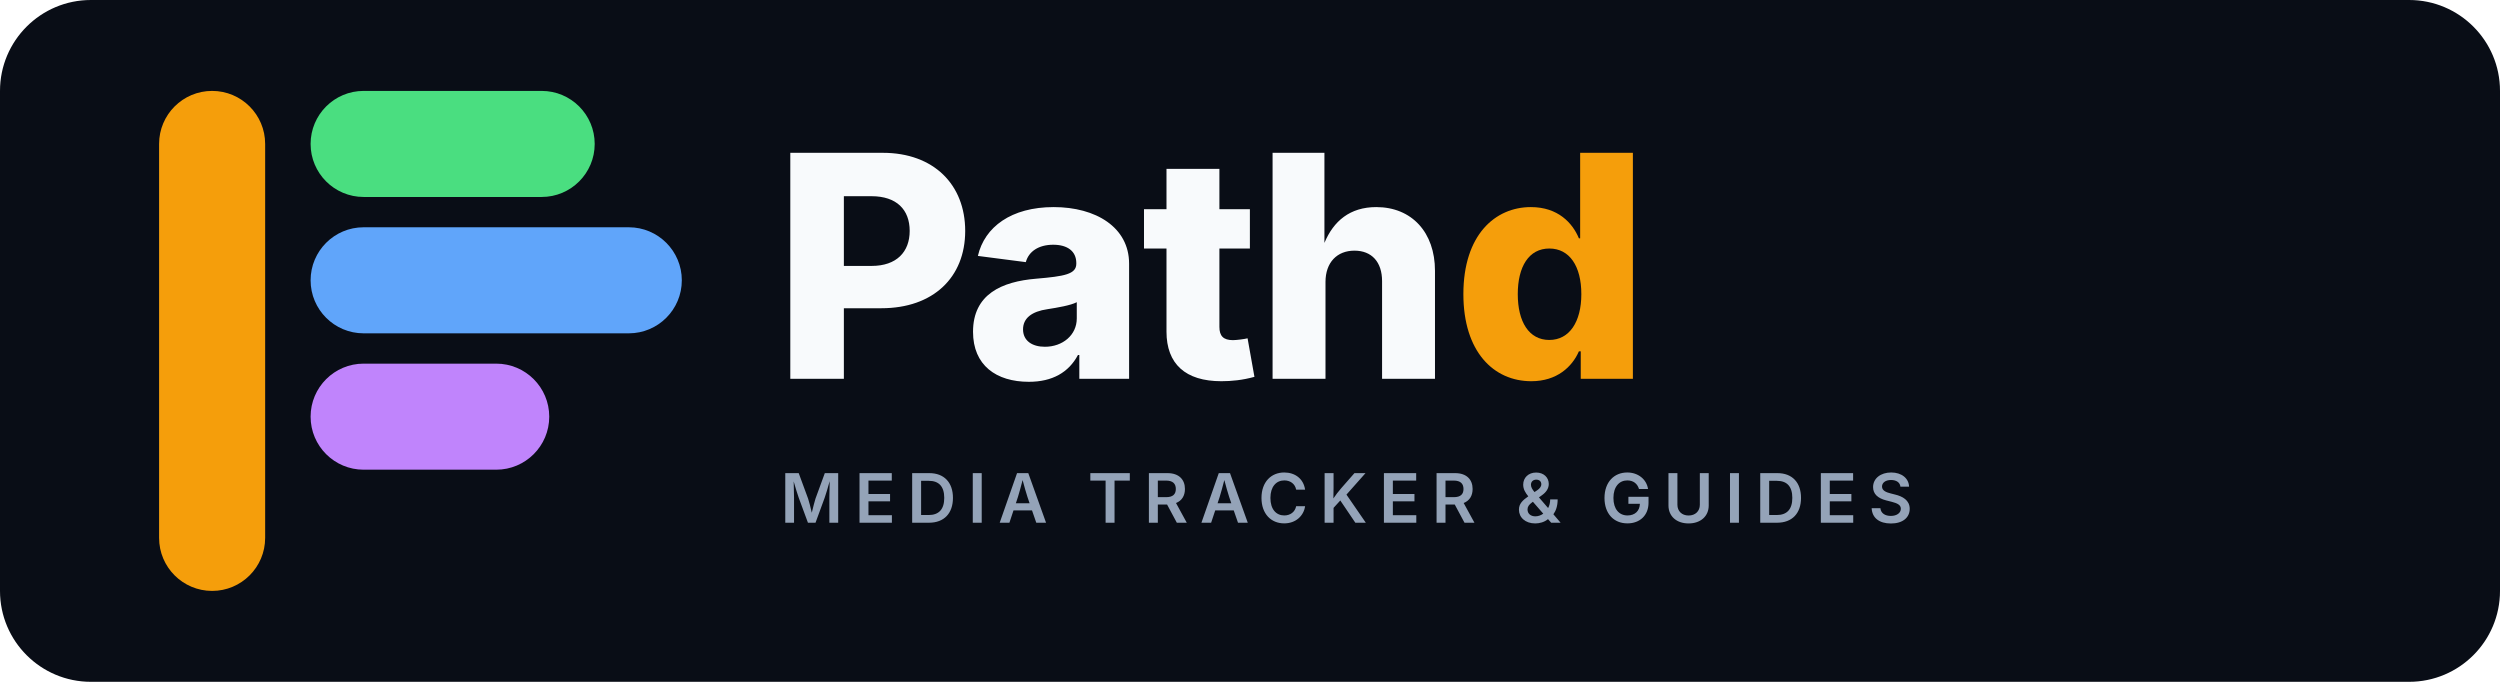
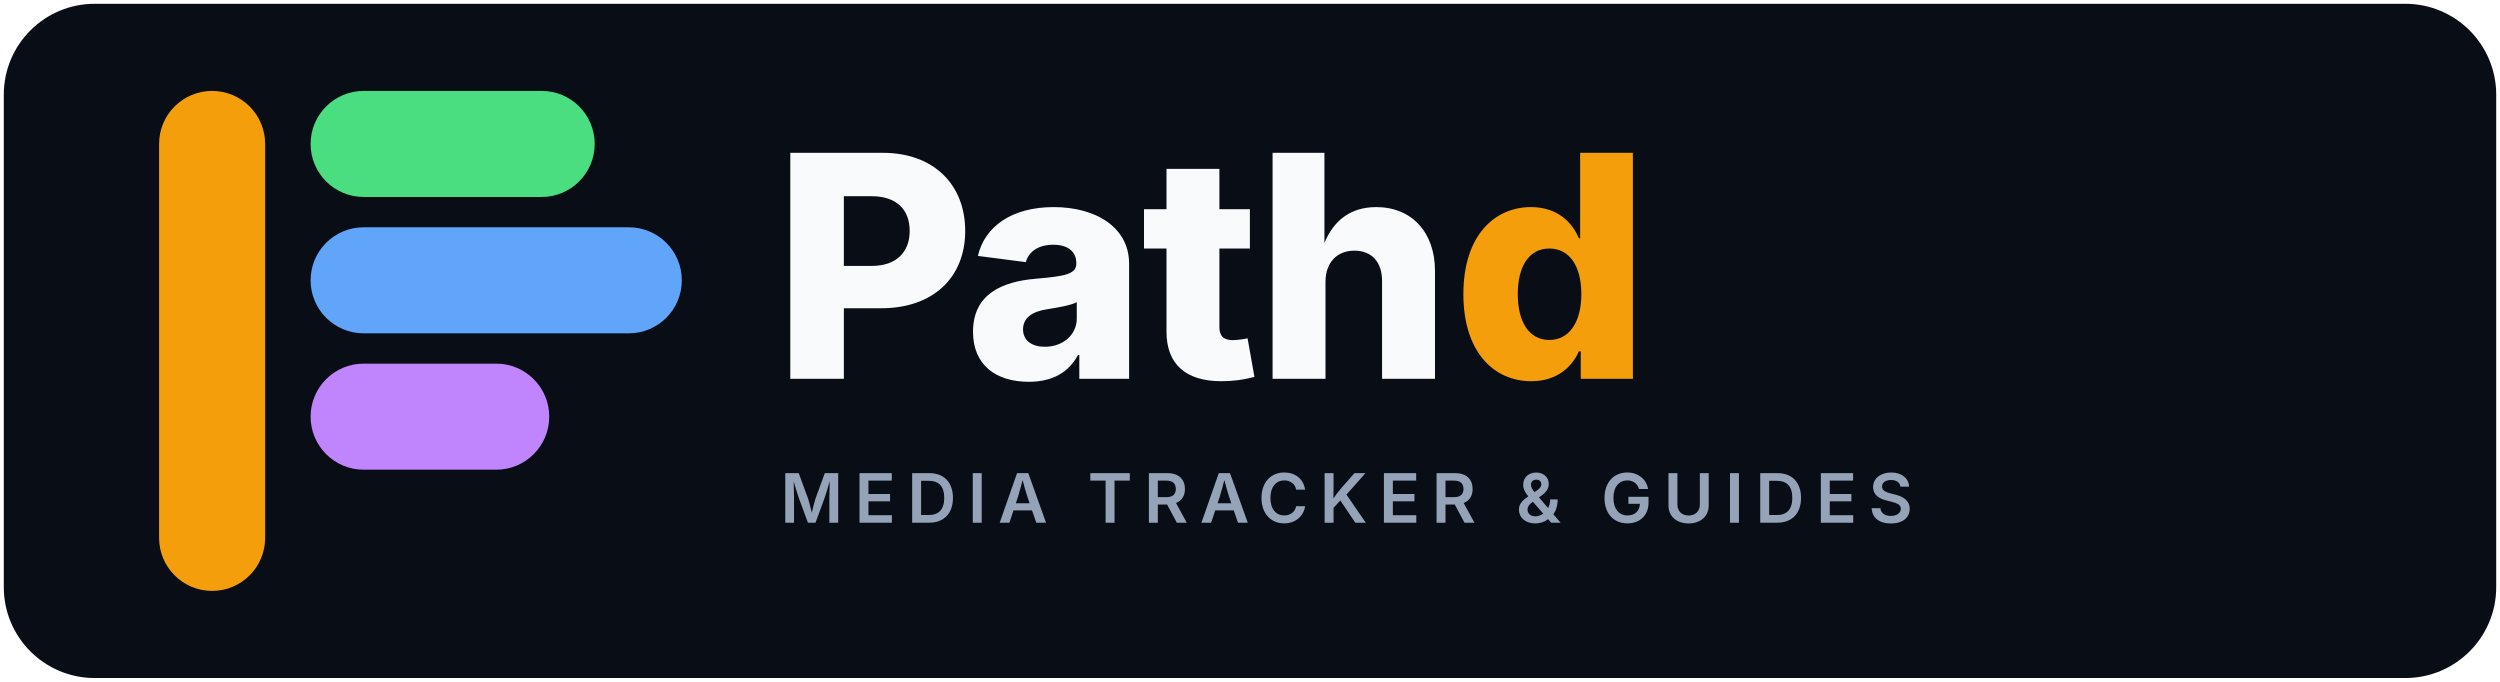
<svg xmlns="http://www.w3.org/2000/svg" viewBox="0 0 660 180" width="100%" height="100%" fill="none">
-   <rect width="660" height="180" rx="24" fill="#090d16" />
+   <rect x="1" y="1" width="658" height="178" rx="24" fill="#090d16" />
  <g transform="translate(18, 0)">
    <rect x="24" y="24" width="28" height="132" rx="14" fill="#f59e0b" />
    <rect x="64" y="24" width="75" height="28" rx="14" fill="#4ade80" />
    <rect x="64" y="60" width="98" height="28" rx="14" fill="#60a5fa" />
    <rect x="64" y="96" width="63" height="28" rx="14" fill="#c084fc" />
  </g>
  <text x="204" y="100" font-family="system-ui, -apple-system, 'Inter', 'Segoe UI', Roboto, sans-serif" font-size="82" font-weight="800" letter-spacing="-1.5" fill="#f8fafc">
    Path<tspan fill="#f59e0b">d</tspan>
  </text>
  <text x="206" y="138" font-family="system-ui, -apple-system, 'Inter', 'Segoe UI', Roboto, sans-serif" font-size="18" font-weight="600" letter-spacing="3" fill="#94a3b8">
    MEDIA TRACKER &amp; GUIDES
  </text>
</svg>
